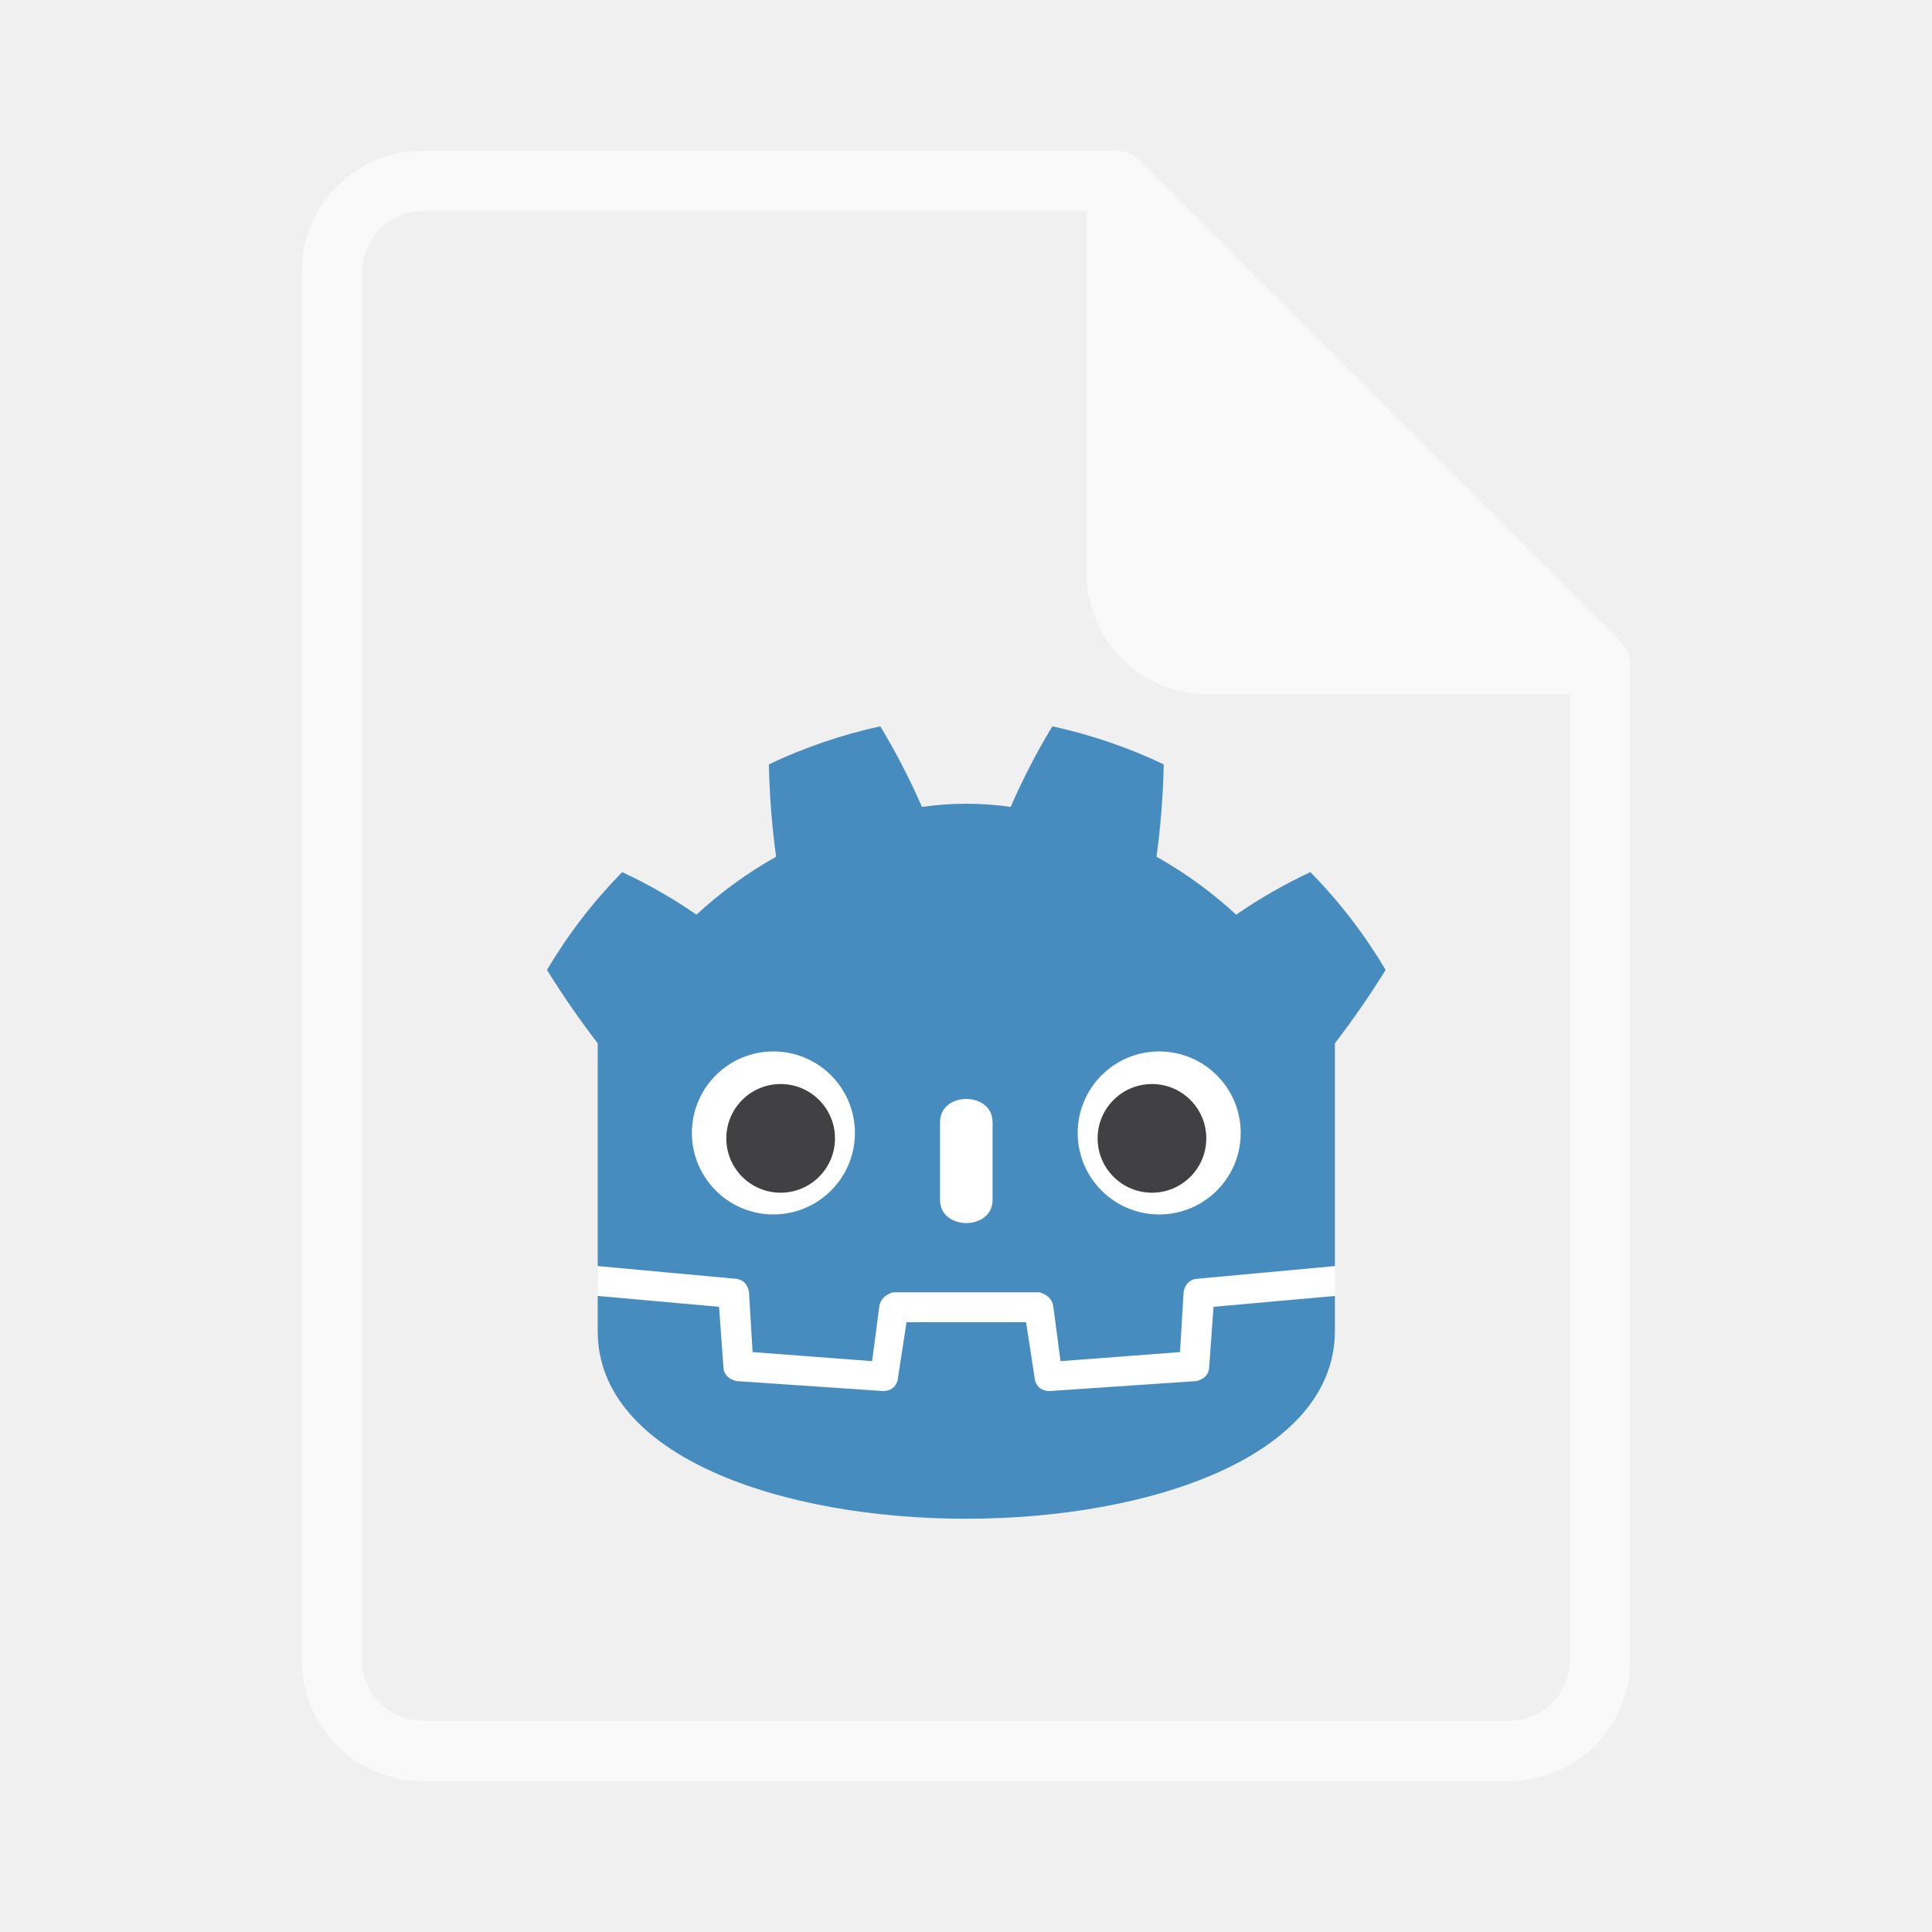
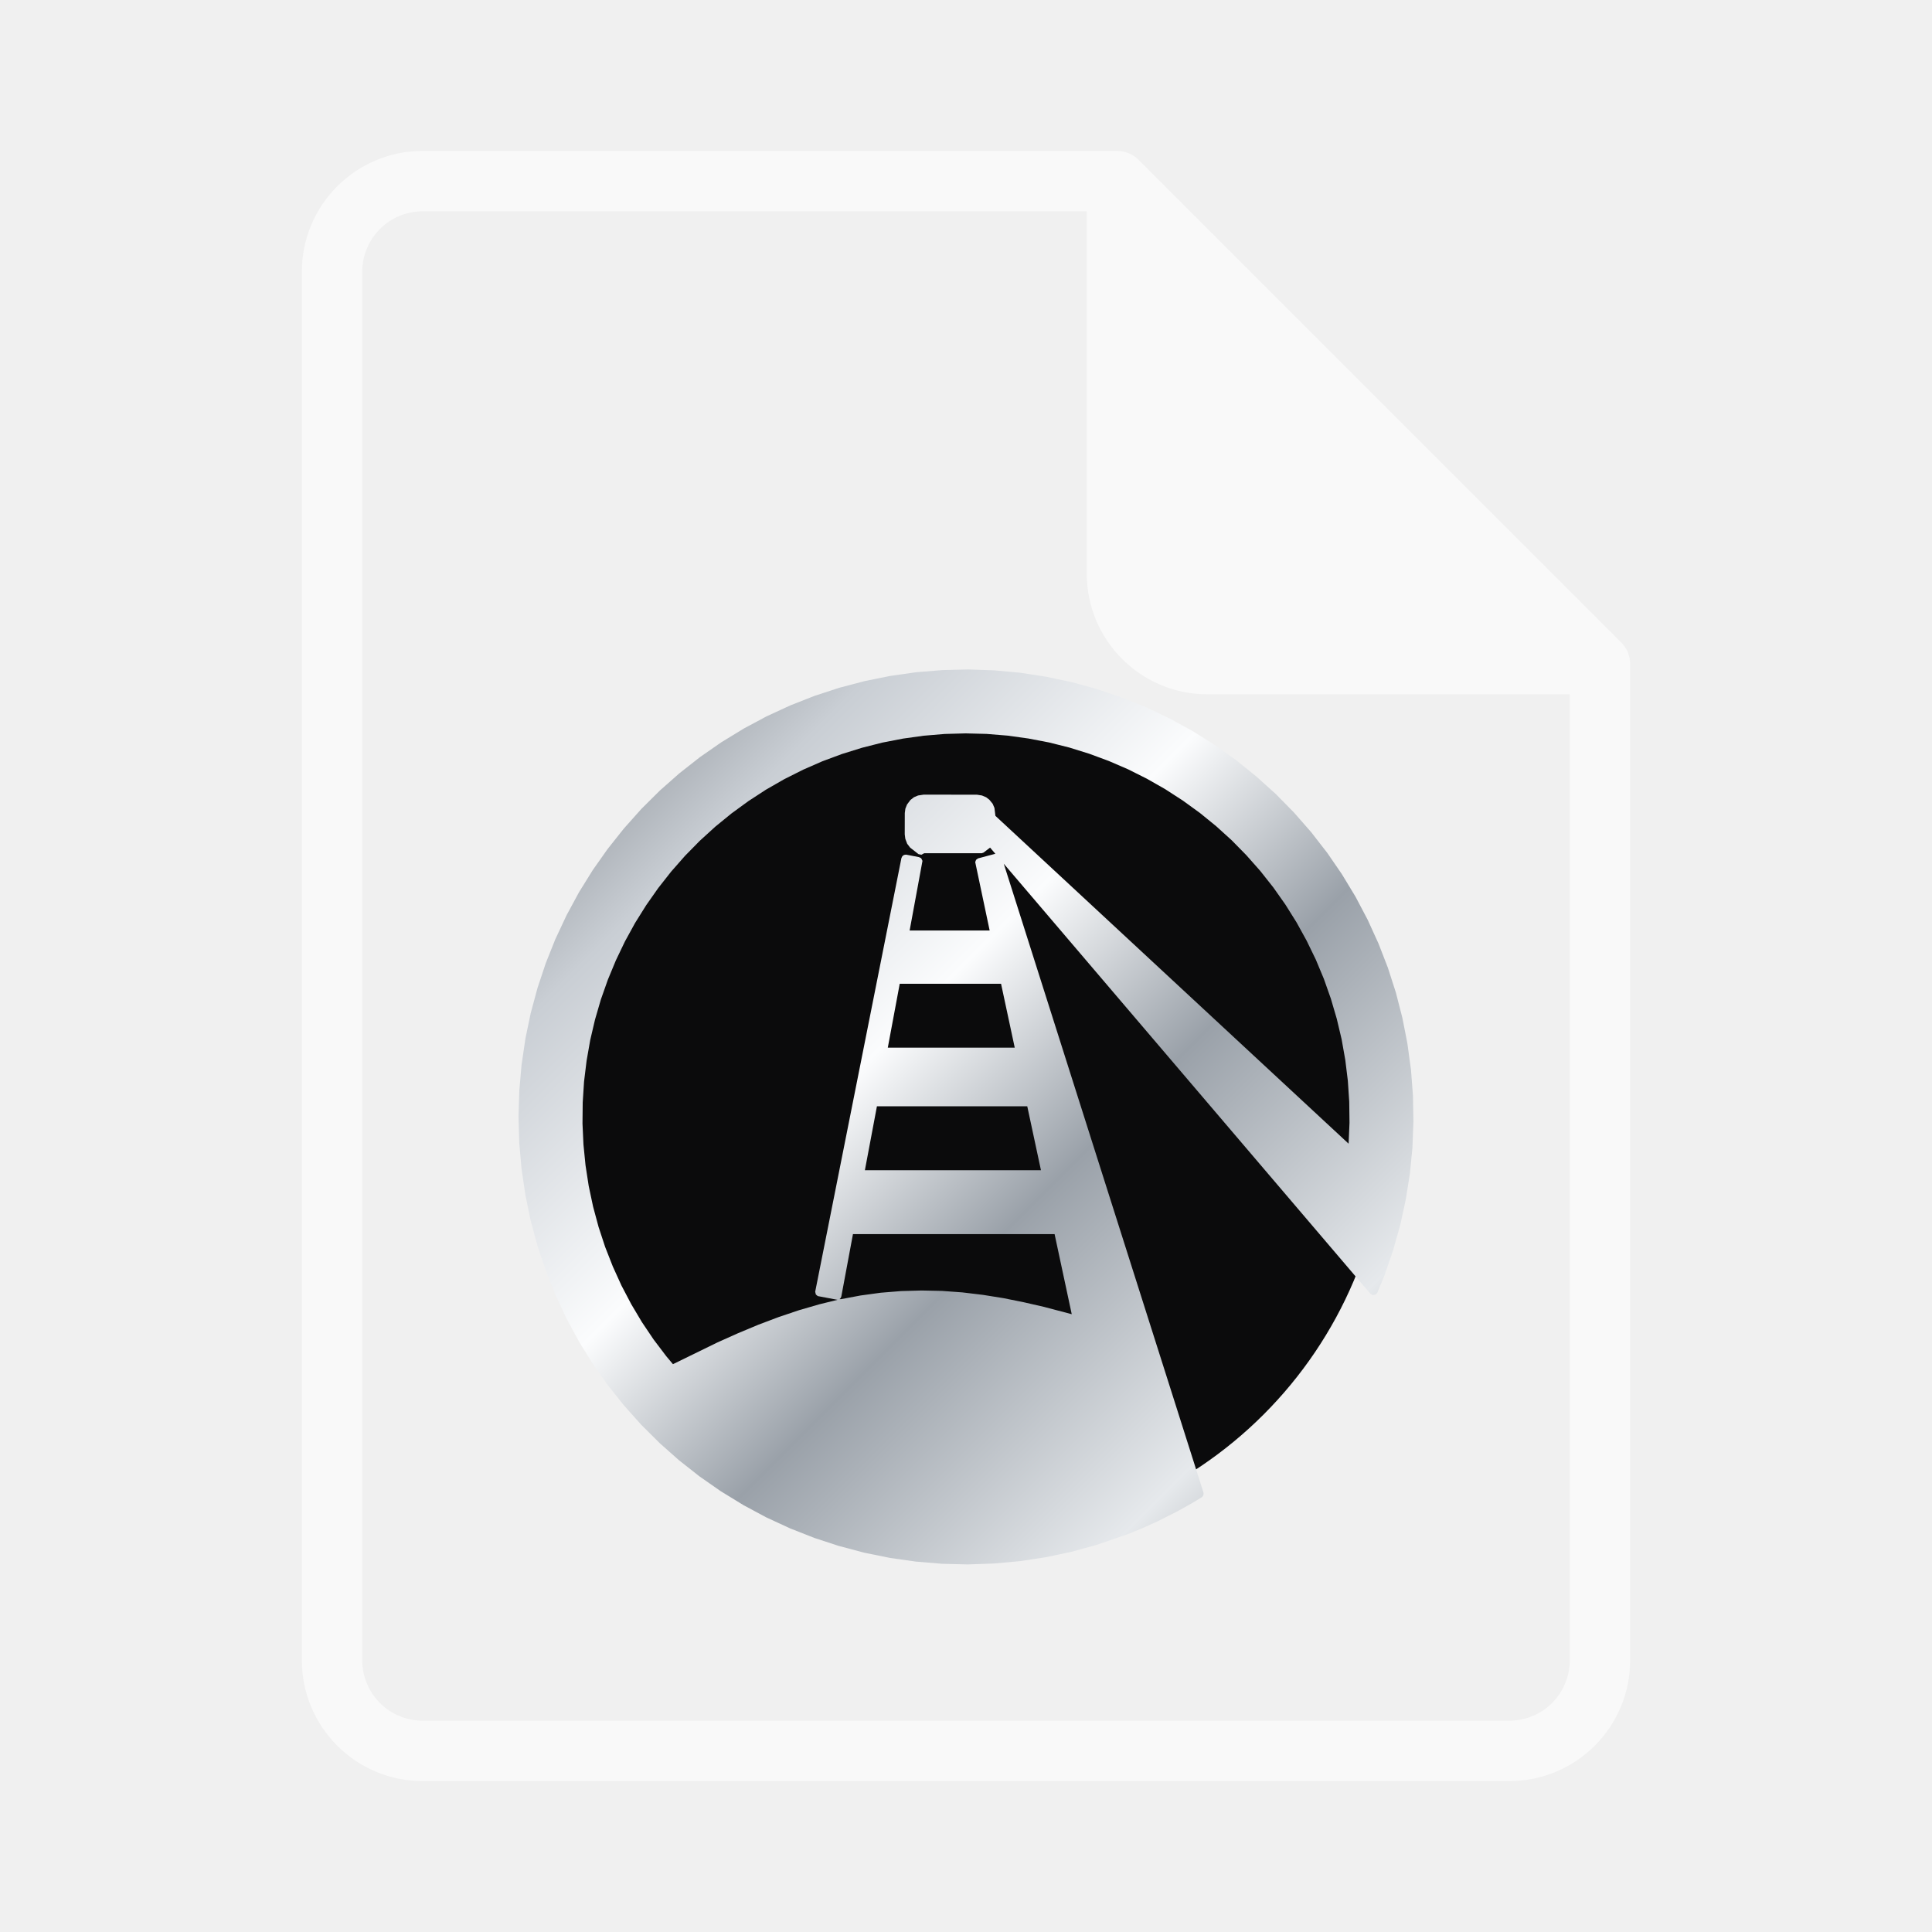
<svg xmlns="http://www.w3.org/2000/svg" width="64" height="64">
-   <g fill="#fff" transform="matrix(.03 0 0 .03 16.65 21.75)">
-     <path d="M105 673v33q407 354 814 0v-33z" />
-     <path fill="#478cbf" d="m105 673 152 14q12 1 15 14l4 67 132 10 8-61q2-11 15-15h162q13 4 15 15l8 61 132-10 4-67q3-13 15-14l152-14V427q30-39 56-81-35-59-83-108-43 20-82 47-40-37-88-64 7-51 8-102-59-28-123-42-26 43-46 89-49-7-98 0-20-46-46-89-64 14-123 42 1 51 8 102-48 27-88 64-39-27-82-47-48 49-83 108 26 42 56 81zm0 33v39c0 276 813 276 814 0v-39l-134 12-5 69q-2 10-14 13l-162 11q-12 0-16-11l-10-65H446l-10 65q-4 11-16 11l-162-11q-12-3-14-13l-5-69z" />
-     <path d="M483 600c0 34 58 34 58 0v-86c0-34-58-34-58 0z" />
-     <circle cx="725" cy="526" r="90" />
-     <circle cx="299" cy="526" r="90" />
-   </g>
-   <g fill="#414042" transform="matrix(.03 0 0 .03 16.65 21.75)">
-     <circle cx="307" cy="532" r="60" />
-     <circle cx="717" cy="532" r="60" />
+   <defs>
+     <linearGradient id="f" gradientUnits="userSpaceOnUse" x1="-90" y1="-90" x2="90" y2="90">
+       <stop offset="0" stop-color="#5f656c" />
+       <stop offset="0.22" stop-color="#c9ced4" />
+       <stop offset="0.42" stop-color="#fbfcfd" />
+       <stop offset="0.58" stop-color="#9aa1a9" />
+       <stop offset="0.8" stop-color="#e6e9ec" />
+       <stop offset="1" stop-color="#6a7077" />
+     </linearGradient>
+   </defs>
+   <g transform="translate(32 37) scale(0.17647)">
+     <circle r="79" fill="#0b0b0c" />
+     <path d="M-84.00,-0.07L-83.86,4.88L-83.44,9.67L-82.71,14.64L-81.73,19.41L-80.45,24.15L-78.93,28.73L-77.12,33.28L-75.02,37.79L-72.69,42.10L-70.10,46.28L-67.32,50.24L-64.27,54.08L-60.96,57.79L-57.49,61.24L-53.87,64.45L-50.02,67.48L-46.02,70.27L-41.74,72.89L-37.51,75.16L-33.03,77.23L-28.46,79.03L-23.88,80.53L-19.01,81.82L-14.27,82.78L-9.41,83.47L-4.50,83.88L0.33,84.00L5.26,83.83L10.18,83.38L15.03,82.64L19.73,81.65L24.51,80.34L30.24,78.37L33.10,77.20L35.92,75.93L39.59,74.08L42.30,72.57L44.29,71.37L44.50,71.12L44.60,70.81L44.57,70.49L7.09,-47.53L75.89,33.17L76.35,33.44L76.88,33.35L77.20,33.02L78.58,29.67L80.18,25.03L81.52,20.26L82.56,15.48L83.33,10.61L83.80,5.81L83.99,0.85L83.90,-4.03L83.53,-8.85L82.85,-13.84L81.92,-18.57L80.70,-23.33L79.19,-28.02L77.44,-32.53L75.40,-37.01L73.12,-41.34L70.54,-45.60L67.82,-49.56L64.80,-53.45L61.57,-57.14L58.16,-60.61L54.43,-63.97L50.68,-66.99L46.65,-69.86L42.49,-72.46L38.27,-74.77L33.74,-76.93L29.22,-78.75L24.58,-80.32L19.84,-81.62L15.13,-82.62L10.21,-83.38L5.34,-83.83L0.42,-84.00L-4.41,-83.88L-9.33,-83.48L-14.19,-82.79L-18.92,-81.84L-23.79,-80.56L-28.38,-79.06L-32.96,-77.26L-37.43,-75.20L-41.67,-72.93L-45.93,-70.33L-49.93,-67.55L-53.81,-64.50L-57.43,-61.30L-60.91,-57.85L-64.22,-54.14L-67.27,-50.30L-70.05,-46.36L-72.65,-42.17L-74.97,-37.88L-77.09,-33.36L-78.87,-28.90L-80.43,-24.22L-81.71,-19.48L-82.70,-14.74L-83.43,-9.76L-83.85,-4.96ZM-55.01,46.41L-56.26,44.92L-58.64,41.78L-60.84,38.51L-62.85,35.13L-64.68,31.64L-66.30,28.07L-67.74,24.40L-68.97,20.66L-70.00,16.84L-70.82,12.98L-71.42,9.09L-71.81,5.17L-71.99,1.23L-71.95,-2.71L-71.70,-6.62L-71.22,-10.55L-70.54,-14.43L-69.64,-18.27L-68.54,-22.05L-67.23,-25.76L-65.72,-29.40L-64.02,-32.95L-62.12,-36.41L-60.03,-39.75L-57.77,-42.97L-55.35,-46.05L-52.73,-49.03L-49.97,-51.84L-47.06,-54.49L-44.01,-56.98L-40.84,-59.29L-37.54,-61.44L-34.12,-63.40L-30.58,-65.18L-26.97,-66.76L-23.28,-68.13L-19.52,-69.30L-15.70,-70.27L-11.83,-71.02L-7.95,-71.56L-4.01,-71.89L-0.07,-72.00L3.87,-71.90L7.80,-71.58L11.70,-71.04L15.57,-70.30L19.37,-69.35L23.13,-68.18L26.83,-66.81L30.44,-65.25L33.97,-63.48L37.39,-61.53L40.70,-59.39L43.90,-57.07L46.96,-54.58L49.86,-51.95L52.62,-49.14L55.23,-46.19L57.69,-43.08L59.96,-39.86L62.05,-36.52L63.94,-33.09L65.66,-29.55L67.18,-25.91L68.49,-22.20L69.60,-18.42L70.51,-14.58L71.20,-10.68L71.68,-6.77L71.94,-2.84L71.99,1.10L71.82,5.02L5.52,-56.52L5.34,-58.00L5.01,-58.78L4.39,-59.54L3.78,-60.01L3.00,-60.34L2.05,-60.49L-7.95,-60.50L-9.00,-60.34L-9.78,-60.01L-10.44,-59.49L-11.07,-58.65L-11.38,-57.87L-11.49,-57.05L-11.50,-53.05L-11.39,-52.20L-11.04,-51.28L-10.49,-50.56L-8.91,-49.33L-8.37,-49.22L-7.85,-49.50L2.94,-49.50L3.29,-49.62L4.52,-50.56L5.51,-49.40L2.25,-48.53L1.89,-48.26L1.73,-47.84L4.44,-35.00L-10.58,-35.00L-8.17,-48.07L-8.41,-48.56L-8.82,-48.77L-11.26,-49.24L-11.64,-49.18L-11.95,-48.95L-12.12,-48.60L-28.31,32.82L-28.18,33.34L-27.82,33.63L-24.11,34.33L-27.52,35.17L-31.35,36.28L-35.18,37.57L-38.99,39.01L-42.82,40.61L-46.66,42.33ZM-23.73,34.20L-23.51,33.97L-23.40,33.68L-21.22,22.00L16.63,22.00L19.85,37.03L14.66,35.66L10.82,34.78L6.99,34.01L3.18,33.40L-0.65,32.94L-4.48,32.66L-8.35,32.58L-12.19,32.69L-16.02,33.00L-19.81,33.52L-23.48,34.21ZM-18.98,10.00L-16.72,-2.00L11.50,-2.00L14.07,10.00ZM-14.68,-13.00L-12.44,-25.00L6.58,-25.00L9.15,-13.00Z" fill="url(#f)" fill-rule="evenodd" />
  </g>
  <path fill="#fff" fill-opacity=".6" d="M14 5a4 4 0 0 0-4 4v46a4 4 0 0 0 4 4h36a4 4 0 0 0 4-4V22a1 1 0 0 0-.285-.707l-16-16A1 1 0 0 0 37 5zm0 2h22v12a4 4 0 0 0 4 4h12v32a2 2 0 0 1-2 2H14a2 2 0 0 1-2-2V9a2 2 0 0 1 2-2z" />
</svg>
